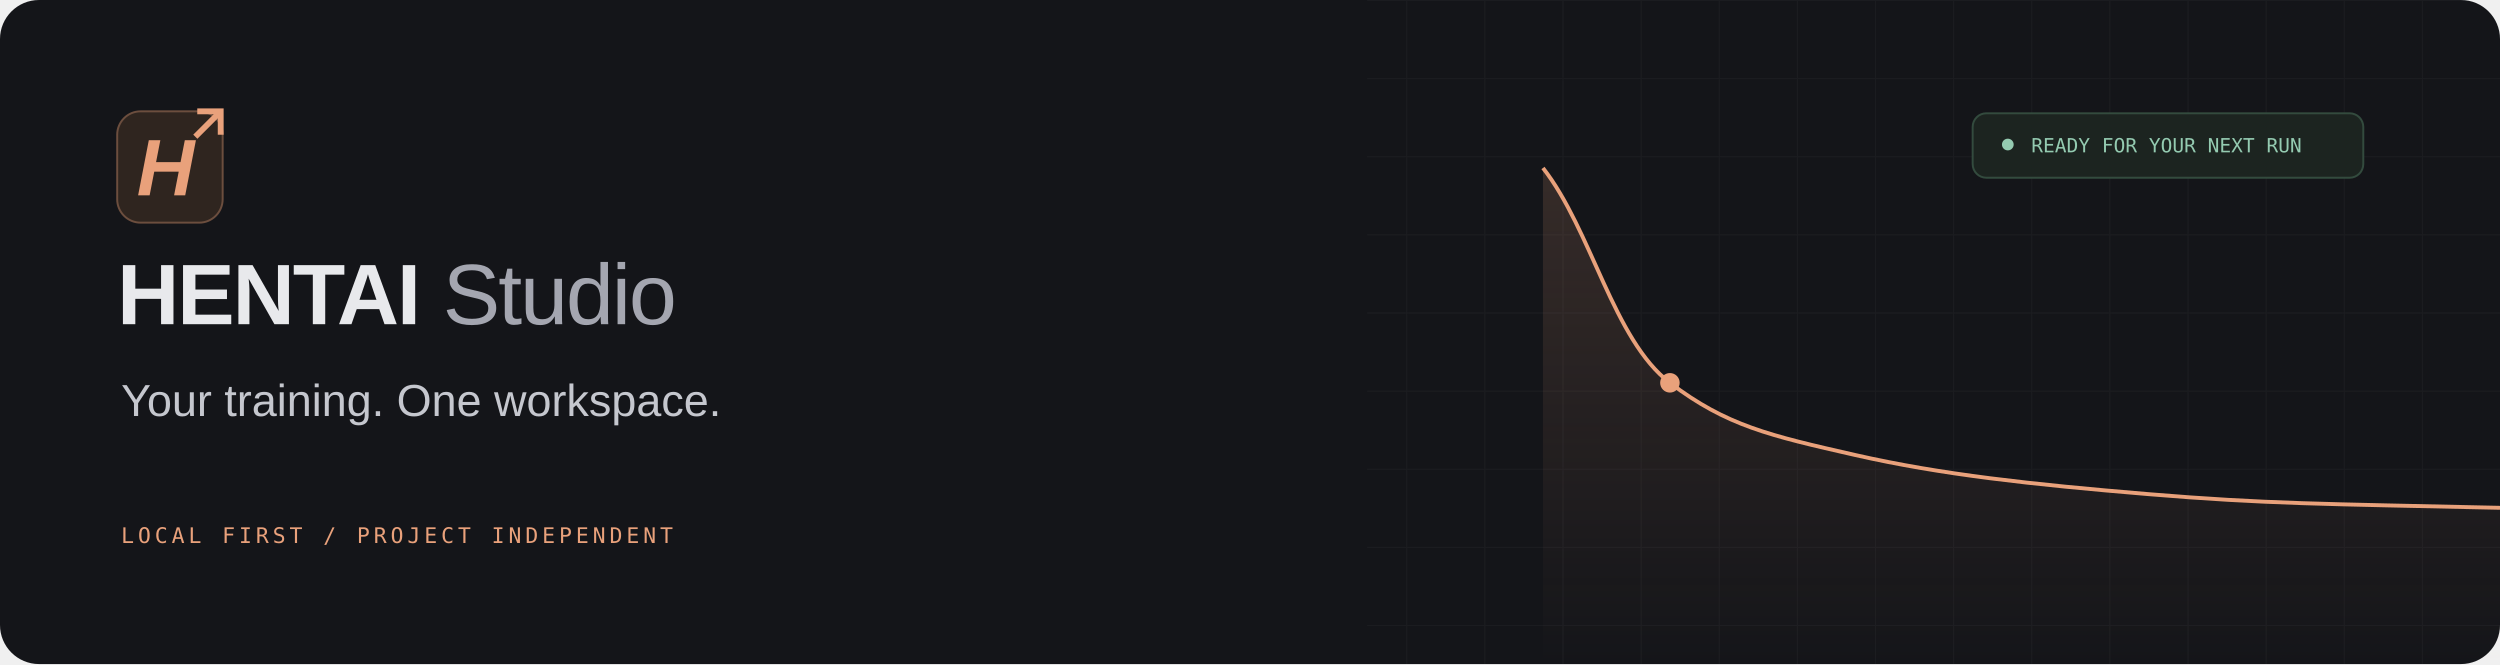
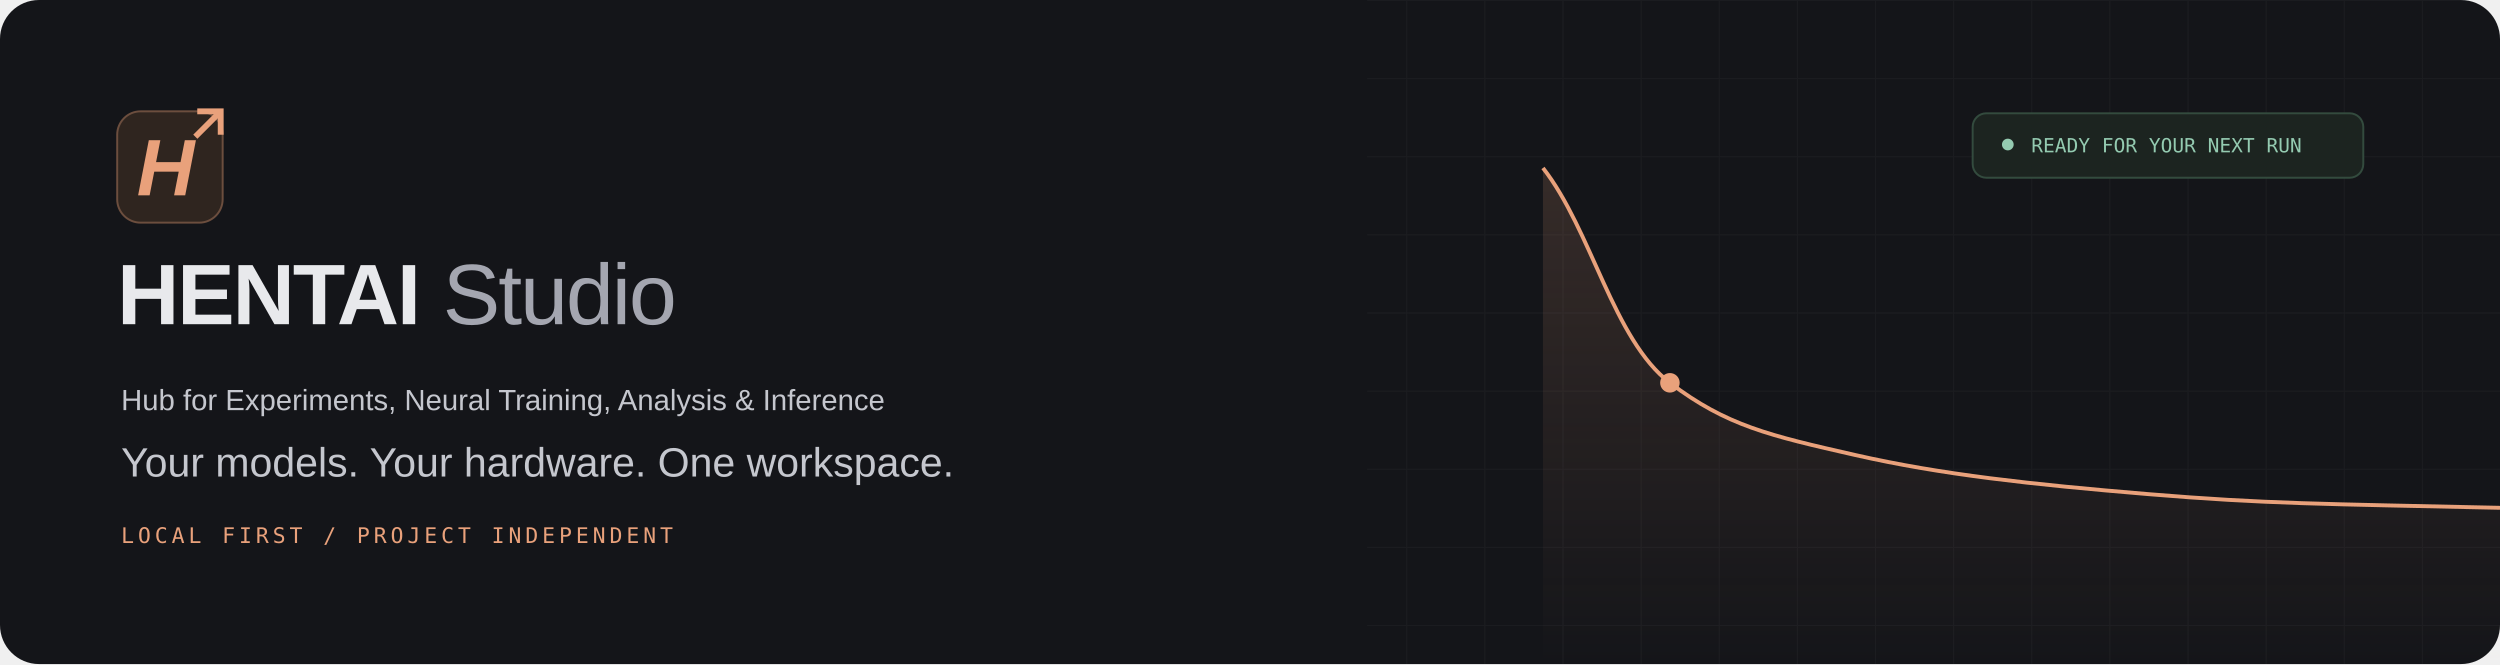
<svg xmlns="http://www.w3.org/2000/svg" width="1280" height="340" viewBox="0 0 1280 340" role="img" aria-labelledby="title desc">
  <defs>
    <pattern id="grid" width="40" height="40" patternUnits="userSpaceOnUse">
      <path d="M40 0H0V40" fill="none" stroke="#ffffff" stroke-opacity=".035" />
    </pattern>
    <linearGradient id="fade" x1="0" y1="0" x2="0" y2="1">
      <stop stop-color="#e9a17b" stop-opacity=".16" />
      <stop offset="1" stop-color="#e9a17b" stop-opacity="0" />
    </linearGradient>
  </defs>
  <rect width="1280" height="340" rx="20" fill="#141519" />
  <rect x="700" width="580" height="340" fill="url(#grid)" />
  <path d="M790 86C815 118 826 174 855 196S906 223 950 233 1040 248 1100 253 1190 258 1280 260V340H790Z" fill="url(#fade)" />
  <path d="M790 86C815 118 826 174 855 196S906 223 950 233 1040 248 1100 253 1190 258 1280 260" fill="none" stroke="#e9a17b" stroke-width="2" />
  <circle cx="855" cy="196" r="5" fill="#e9a17b" />
  <rect x="60" y="57" width="54" height="57" rx="12" fill="#2f251f" stroke="#6c4e3e" />
  <text x="70" y="100" font-family="Segoe UI,Arial,sans-serif" font-size="41" font-weight="700" font-style="italic" fill="#e9a17b">H</text>
  <path d="M100 70L113 57M101 57H113V69" fill="none" stroke="#e9a17b" stroke-width="3" />
  <text x="60" y="166" font-family="Segoe UI,Arial,sans-serif" font-size="44" font-weight="600" letter-spacing="-1" fill="#e8e9ec">HENTAI <tspan font-weight="400" fill="#a4a6b0">Studio</tspan>
  </text>
-   <text x="62" y="213" font-family="Segoe UI,Arial,sans-serif" font-size="23" fill="#c5c7ce">Your training. One workspace.</text>
+   <text x="62" y="210" font-family="Segoe UI,Arial,sans-serif" font-size="15" fill="#c5c7ce">Hub for Experiments, Neural Training, Analysis &amp; Inference</text>
+   <text x="62" y="244" font-family="Segoe UI,Arial,sans-serif" font-size="21" fill="#c5c7ce">Your models. Your hardware. One workspace.</text>
  <text x="62" y="278" font-family="Consolas,monospace" font-size="11" letter-spacing="2" fill="#e9a17b">LOCAL FIRST / PROJECT INDEPENDENT</text>
  <rect x="1010" y="58" width="200" height="33" rx="7" fill="#1c2420" stroke="#334b3e" />
  <circle cx="1028" cy="74" r="3" fill="#94cbb1" />
  <text x="1040" y="78" font-family="Consolas,monospace" font-size="10" fill="#94cbb1">READY FOR YOUR NEXT RUN</text>
</svg>
